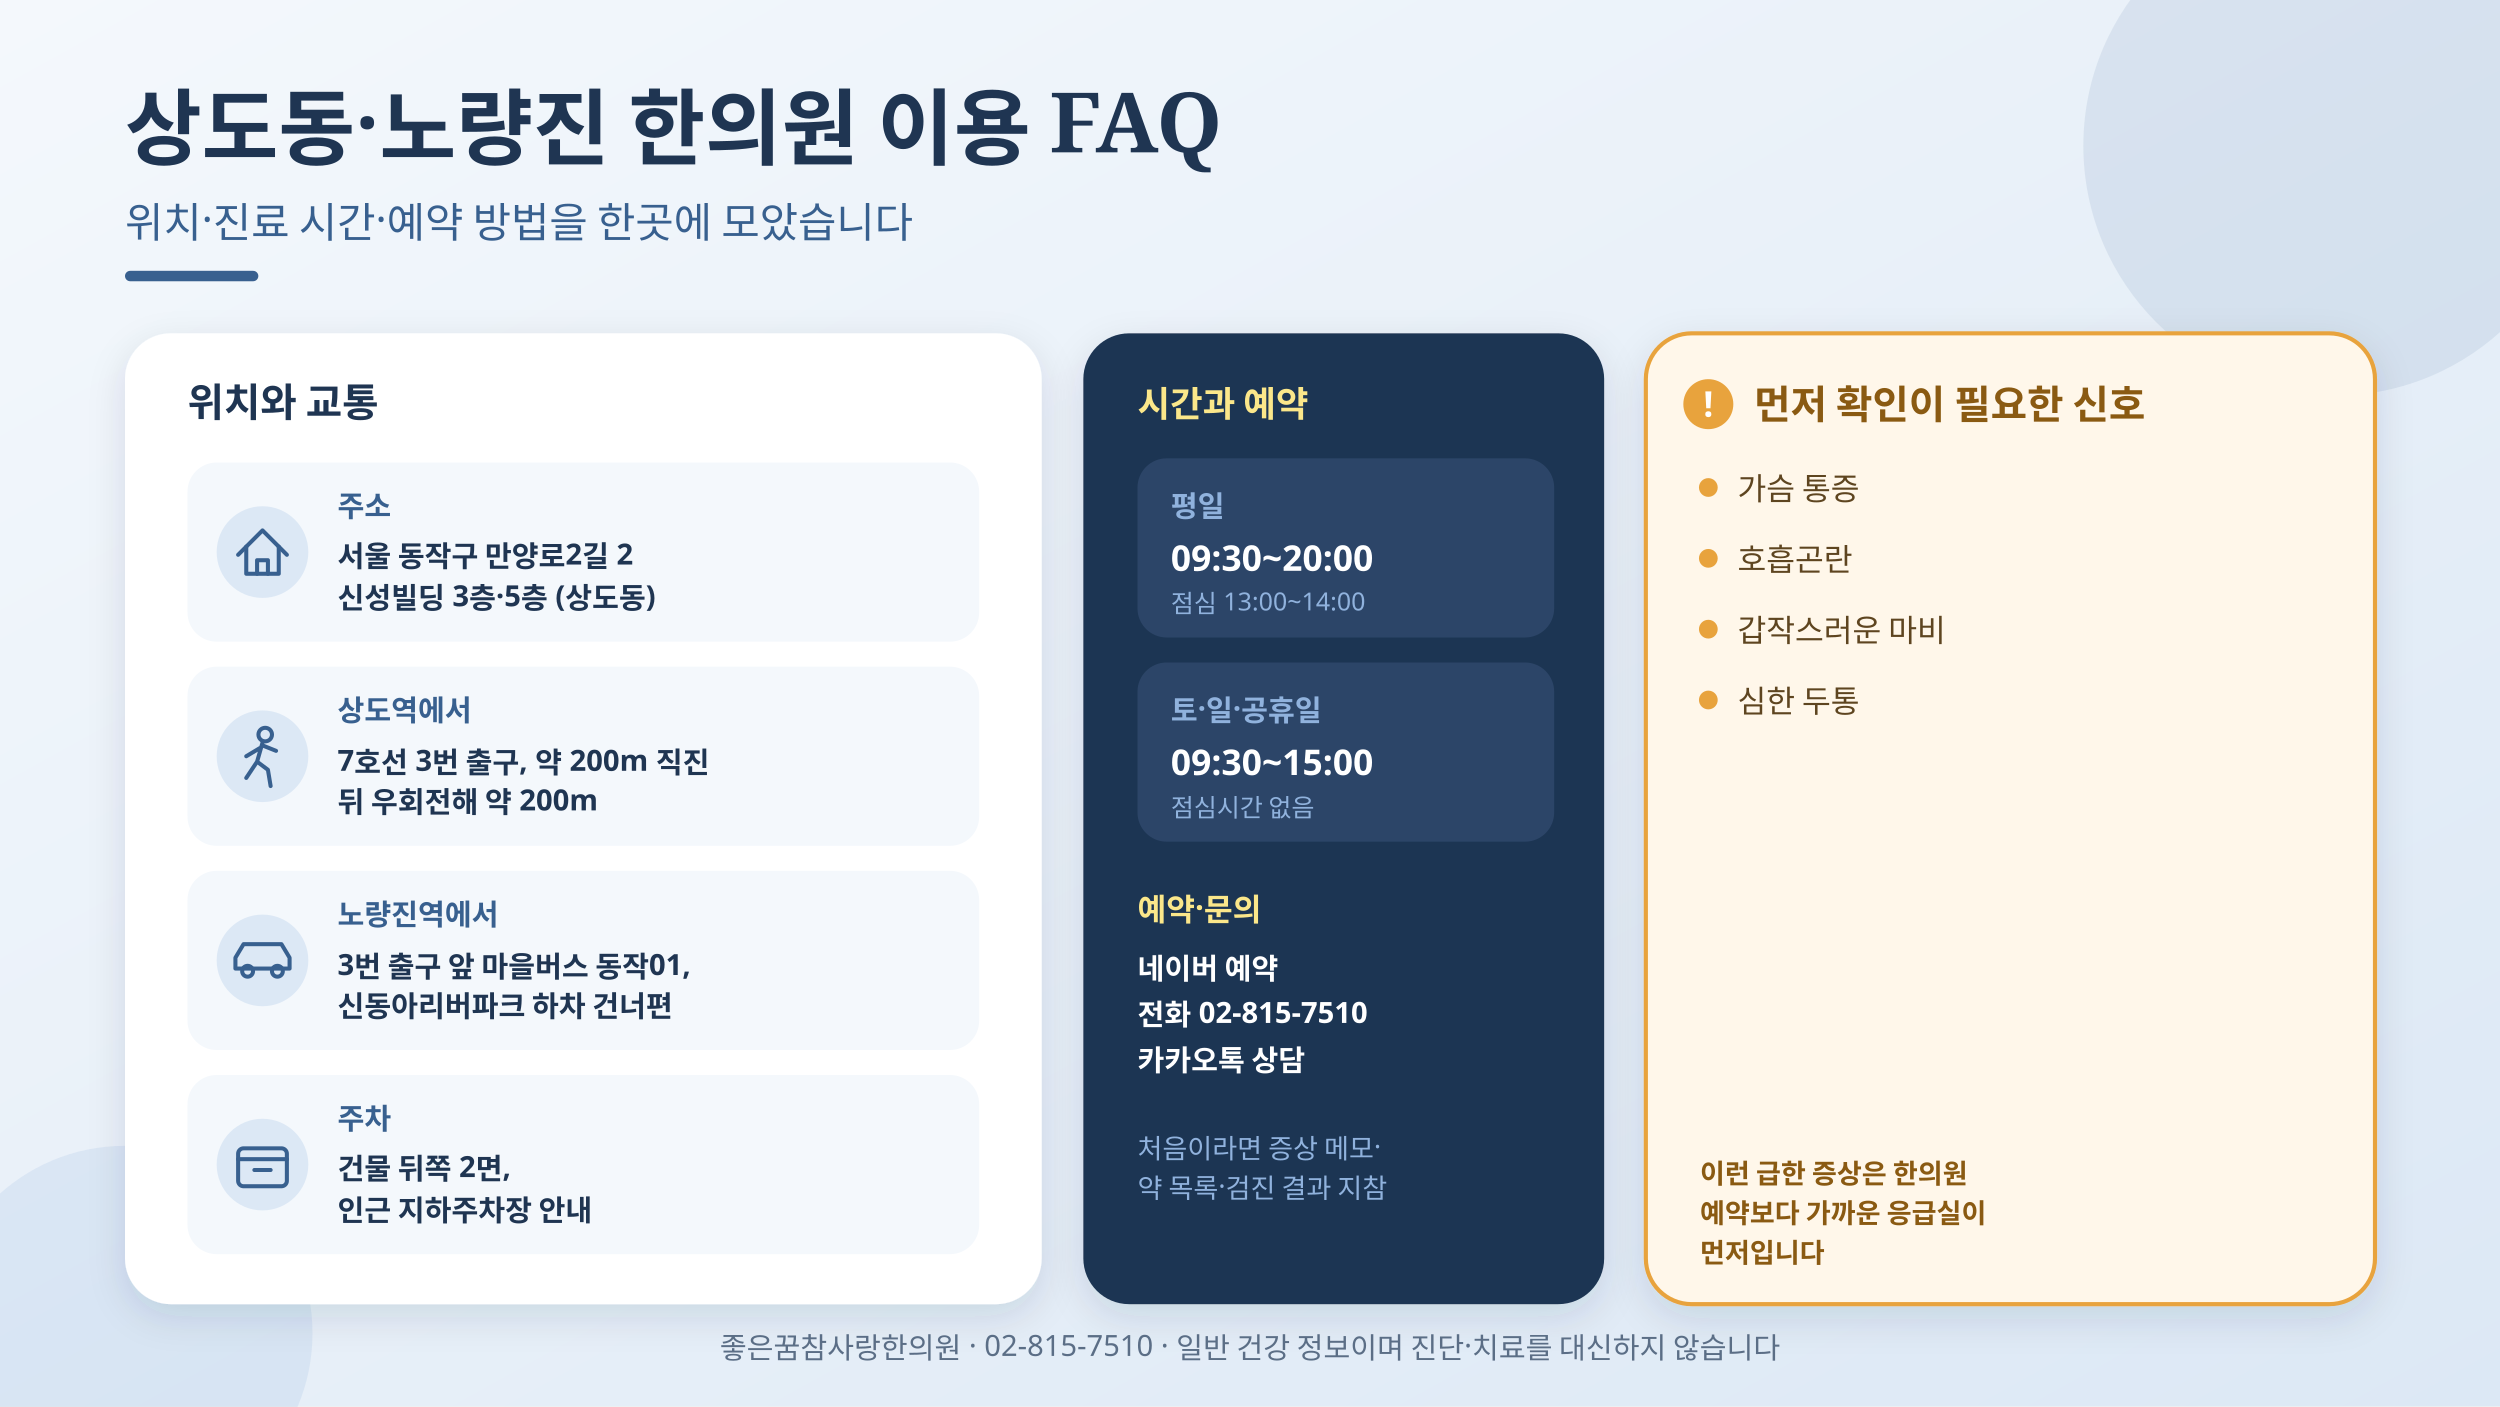
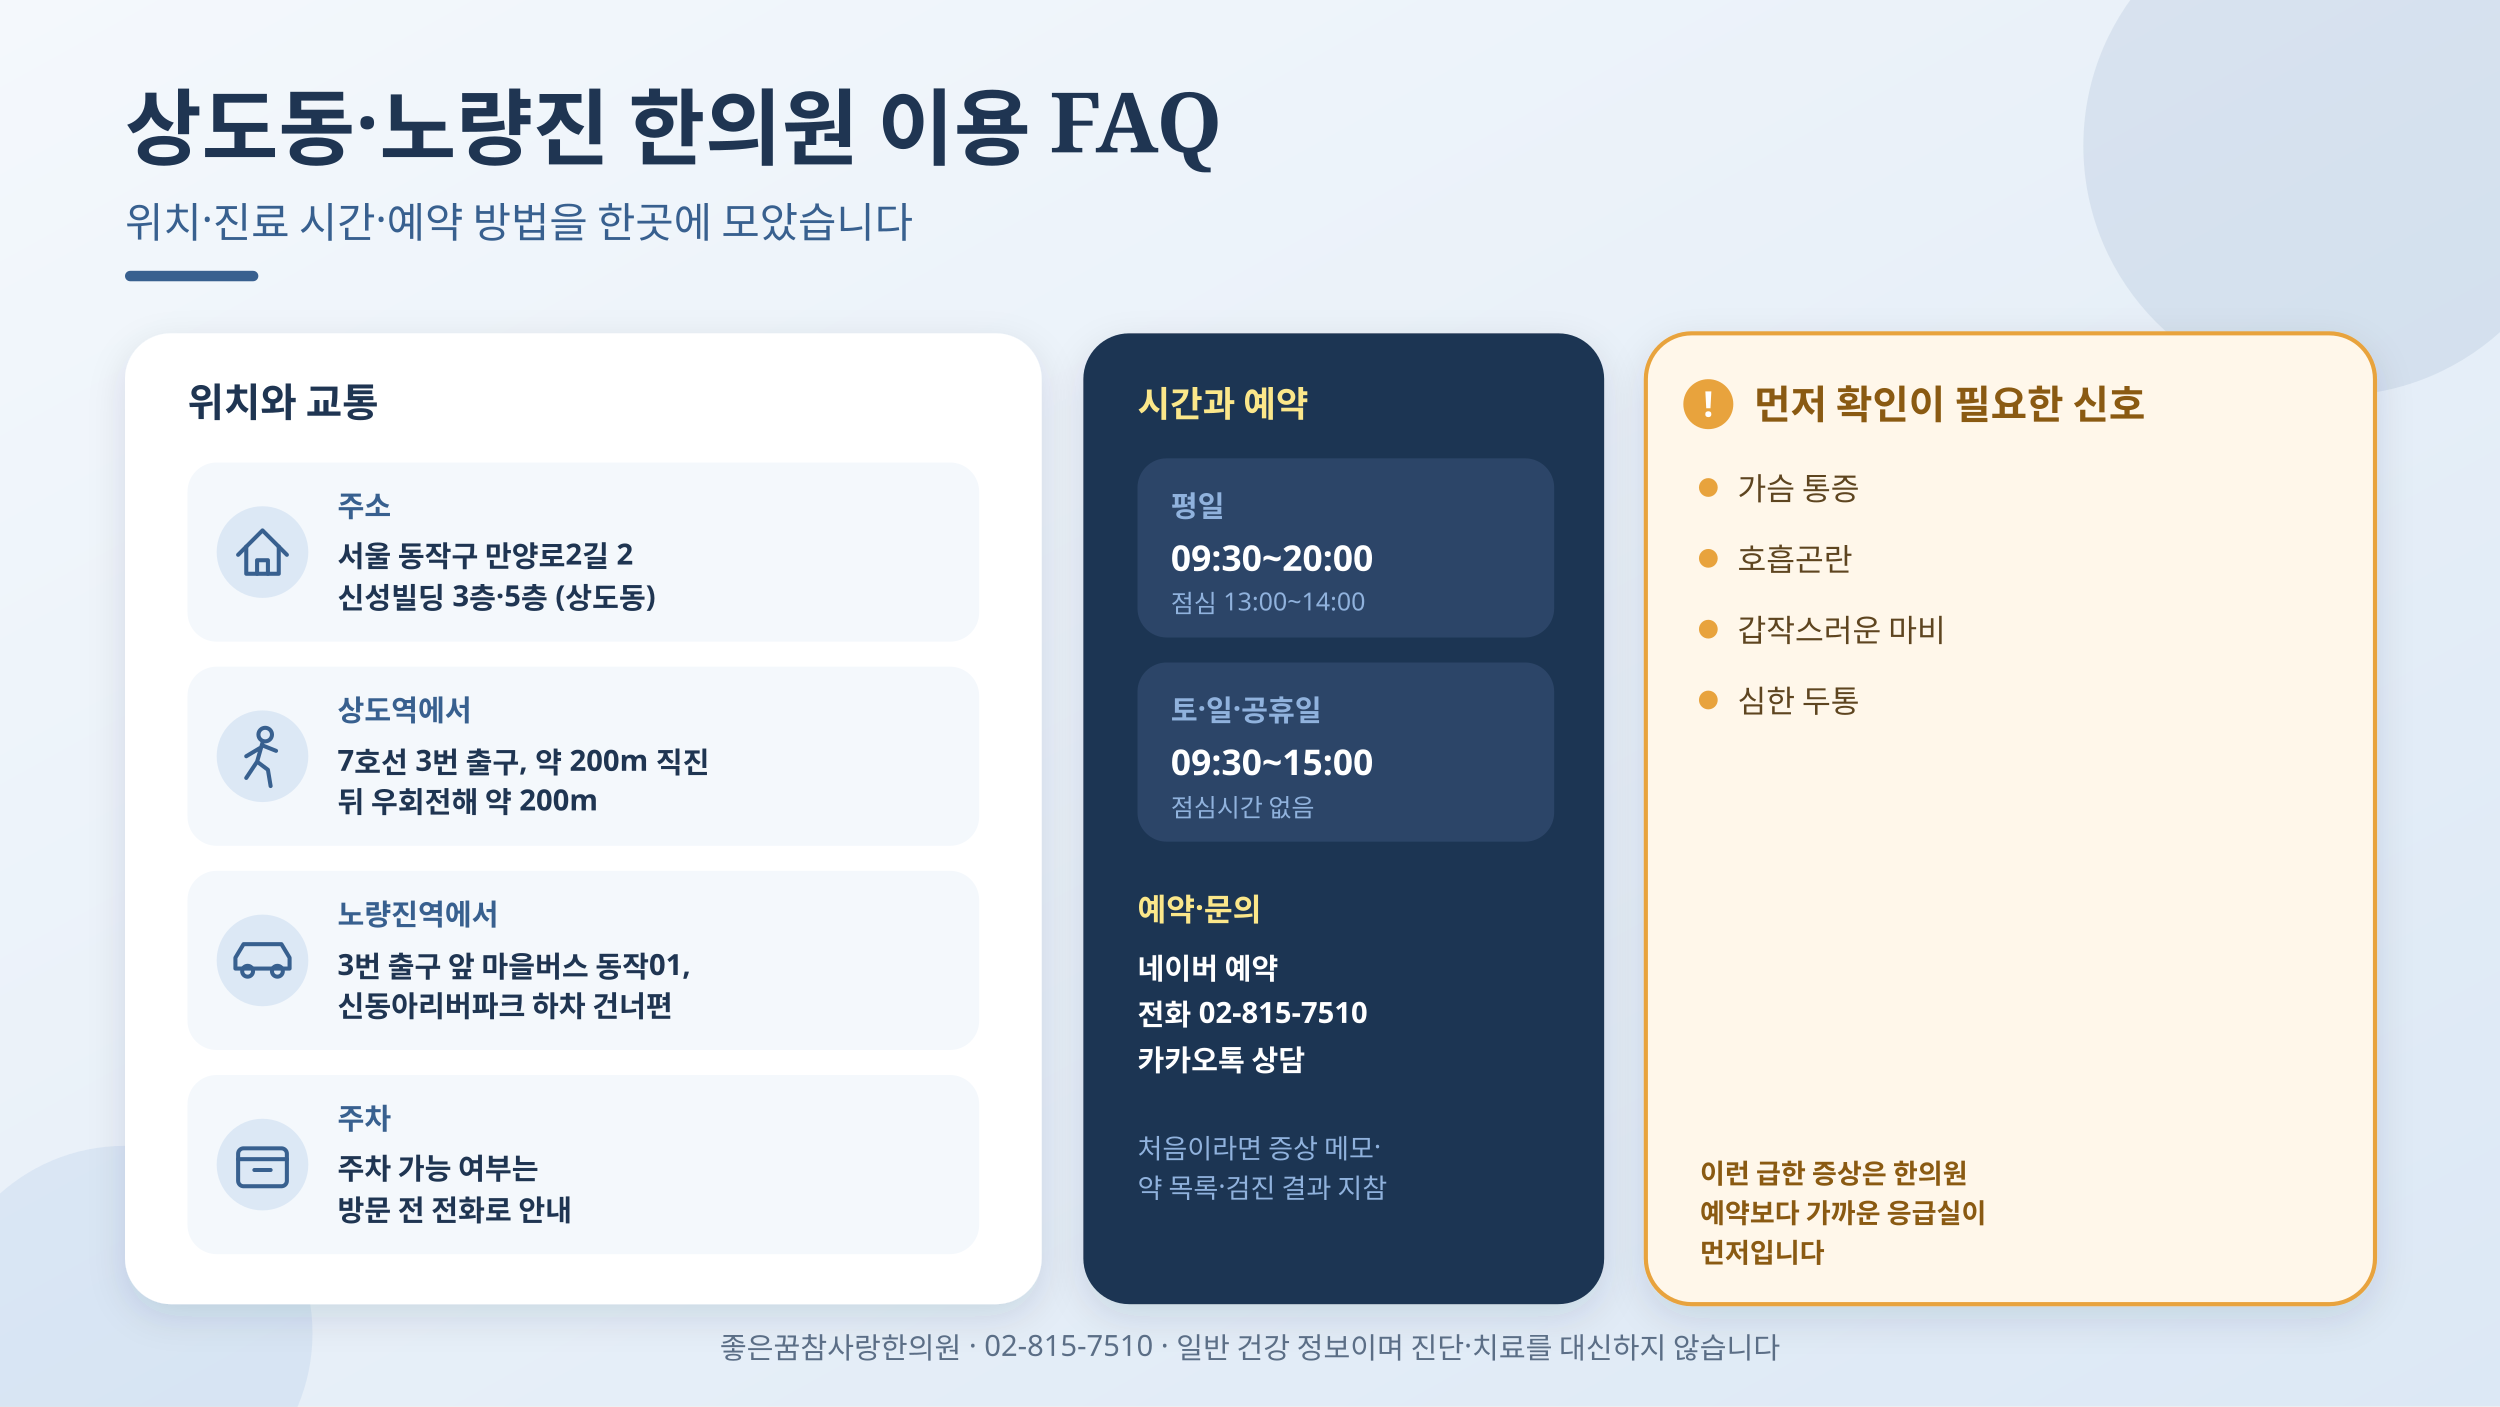
<svg xmlns="http://www.w3.org/2000/svg" viewBox="0 0 1200 675" width="1200" height="675">
  <defs>
    <linearGradient id="bg" x1="0" y1="0" x2="1" y2="1">
      <stop offset="0" stop-color="#F4F8FC" />
      <stop offset="1" stop-color="#DCE8F5" />
    </linearGradient>
    <filter id="sh" x="-10%" y="-10%" width="120%" height="130%">
      <feDropShadow dx="0" dy="6" stdDeviation="9" flood-color="#1F3552" flood-opacity="0.12" />
    </filter>
  </defs>
  <rect width="1200" height="675" fill="url(#bg)" />
  <circle cx="1120" cy="70" r="120" fill="#38608F" opacity="0.10" />
  <circle cx="60" cy="640" r="90" fill="#90B2DD" opacity="0.18" />
  <text x="60" y="76" font-family="'Nanum Myeongjo','Noto Serif KR','Malgun Gothic',serif" font-size="40" font-weight="800" fill="#1F3552" text-anchor="start">
    <tspan x="60" dy="0">상도동·노량진 한의원 이용 FAQ</tspan>
  </text>
  <text x="60" y="114" font-family="'Noto Sans KR','Malgun Gothic','Apple SD Gothic Neo',sans-serif" font-size="20" font-weight="400" fill="#38608F" text-anchor="start">
    <tspan x="60" dy="0">위치·진료 시간·예약 방법을 한곳에 모았습니다</tspan>
  </text>
  <rect x="60" y="130" width="64" height="5" rx="2.5" fill="#38608F" />
  <rect x="60" y="160" width="440" height="466" rx="22" fill="#FFFFFF" filter="url(#sh)" />
  <text x="90" y="200" font-family="'Noto Sans KR','Malgun Gothic','Apple SD Gothic Neo',sans-serif" font-size="19" font-weight="800" fill="#1F3552" text-anchor="start">
    <tspan x="90" dy="0">위치와 교통</tspan>
  </text>
  <rect x="90" y="222" width="380" height="86" rx="14" fill="#F4F8FC" />
  <circle cx="126" cy="265" r="22" fill="#DCE8F5" />
  <g transform="translate(126 265) scale(0.65)" fill="none" stroke="#38608F" stroke-width="3" stroke-linecap="round" stroke-linejoin="round">
    <path d="M-18 2 L0 -16 L18 2" />
    <path d="M-12 -4 v20 h24 v-20" />
    <path d="M-4 16 v-10 h8 v10" />
  </g>
  <text x="162" y="248" font-family="'Noto Sans KR','Malgun Gothic','Apple SD Gothic Neo',sans-serif" font-size="14" font-weight="800" fill="#38608F" text-anchor="start">
    <tspan x="162" dy="0">주소</tspan>
  </text>
  <text x="162" y="272" font-family="'Noto Sans KR','Malgun Gothic','Apple SD Gothic Neo',sans-serif" font-size="14" font-weight="600" fill="#1F3552" text-anchor="start">
    <tspan x="162" dy="0">서울 동작구 만양로2길 2</tspan>
    <tspan x="162" dy="20">신성빌딩 3층·5층 (상도동)</tspan>
  </text>
  <rect x="90" y="320" width="380" height="86" rx="14" fill="#F4F8FC" />
  <circle cx="126" cy="363" r="22" fill="#DCE8F5" />
  <g transform="translate(126 363) scale(0.65)" fill="none" stroke="#38608F" stroke-width="3" stroke-linecap="round" stroke-linejoin="round">
    <circle cx="2" cy="-16" r="5" />
    <path d="M0 -10 l-4 14 l-8 12 M-4 4 l8 6 l2 12 M-2 -6 l-10 6 M0 -8 l10 4" />
  </g>
  <text x="162" y="346" font-family="'Noto Sans KR','Malgun Gothic','Apple SD Gothic Neo',sans-serif" font-size="14" font-weight="800" fill="#38608F" text-anchor="start">
    <tspan x="162" dy="0">상도역에서</tspan>
  </text>
  <text x="162" y="370" font-family="'Noto Sans KR','Malgun Gothic','Apple SD Gothic Neo',sans-serif" font-size="14" font-weight="600" fill="#1F3552" text-anchor="start">
    <tspan x="162" dy="0">7호선 3번 출구, 약 200m 직진</tspan>
    <tspan x="162" dy="20">뒤 우회전해 약 200m</tspan>
  </text>
  <rect x="90" y="418" width="380" height="86" rx="14" fill="#F4F8FC" />
  <circle cx="126" cy="461" r="22" fill="#DCE8F5" />
  <g transform="translate(126 461) scale(0.65)" fill="none" stroke="#38608F" stroke-width="3" stroke-linecap="round" stroke-linejoin="round">
    <path d="M-20 6 v-8 l6 -10 h28 l6 10 v8 z" />
    <circle cx="-11" cy="8" r="4" />
    <circle cx="11" cy="8" r="4" />
  </g>
  <text x="162" y="444" font-family="'Noto Sans KR','Malgun Gothic','Apple SD Gothic Neo',sans-serif" font-size="14" font-weight="800" fill="#38608F" text-anchor="start">
    <tspan x="162" dy="0">노량진역에서</tspan>
  </text>
  <text x="162" y="468" font-family="'Noto Sans KR','Malgun Gothic','Apple SD Gothic Neo',sans-serif" font-size="14" font-weight="600" fill="#1F3552" text-anchor="start">
    <tspan x="162" dy="0">3번 출구 앞 마을버스 동작01,</tspan>
    <tspan x="162" dy="20">신동아리버파크 하차 건너편</tspan>
  </text>
  <rect x="90" y="516" width="380" height="86" rx="14" fill="#F4F8FC" />
  <circle cx="126" cy="559" r="22" fill="#DCE8F5" />
  <g transform="translate(126 559) scale(0.65)" fill="none" stroke="#38608F" stroke-width="3" stroke-linecap="round" stroke-linejoin="round">
    <rect x="-18" y="-12" width="36" height="28" rx="4" />
    <path d="M-18 -4 h36 M-6 4 h12" />
  </g>
  <text x="162" y="542" font-family="'Noto Sans KR','Malgun Gothic','Apple SD Gothic Neo',sans-serif" font-size="14" font-weight="800" fill="#38608F" text-anchor="start">
    <tspan x="162" dy="0">주차</tspan>
  </text>
  <text x="162" y="566" font-family="'Noto Sans KR','Malgun Gothic','Apple SD Gothic Neo',sans-serif" font-size="14" font-weight="600" fill="#1F3552" text-anchor="start">
-     <tspan x="162" dy="0">건물 뒤쪽 2면,</tspan>
-     <tspan x="162" dy="20">인근 지하주차장 안내</tspan>
+     <tspan x="162" dy="0">주차 가능 여부는</tspan>
+     <tspan x="162" dy="20">방문 전 전화로 안내</tspan>
  </text>
  <rect x="520" y="160" width="250" height="466" rx="22" fill="#1F3552" filter="url(#sh)" />
  <text x="546" y="200" font-family="'Noto Sans KR','Malgun Gothic','Apple SD Gothic Neo',sans-serif" font-size="17" font-weight="800" fill="#FBE78A" text-anchor="start">
    <tspan x="546" dy="0">시간과 예약</tspan>
  </text>
  <rect x="546" y="220" width="200" height="86" rx="14" fill="#2C4568" />
  <text x="562" y="248" font-family="'Noto Sans KR','Malgun Gothic','Apple SD Gothic Neo',sans-serif" font-size="14" font-weight="700" fill="#90B2DD" text-anchor="start">
    <tspan x="562" dy="0">평일</tspan>
  </text>
  <text x="562" y="274" font-family="'Noto Sans KR','Malgun Gothic','Apple SD Gothic Neo',sans-serif" font-size="17" font-weight="800" fill="#FFFFFF" text-anchor="start">
    <tspan x="562" dy="0">09:30~20:00</tspan>
  </text>
  <text x="562" y="294" font-family="'Noto Sans KR','Malgun Gothic','Apple SD Gothic Neo',sans-serif" font-size="12" font-weight="500" fill="#90B2DD" text-anchor="start">
    <tspan x="562" dy="0">점심 13:00~14:00</tspan>
  </text>
  <rect x="546" y="318" width="200" height="86" rx="14" fill="#2C4568" />
  <text x="562" y="346" font-family="'Noto Sans KR','Malgun Gothic','Apple SD Gothic Neo',sans-serif" font-size="14" font-weight="700" fill="#90B2DD" text-anchor="start">
    <tspan x="562" dy="0">토·일·공휴일</tspan>
  </text>
  <text x="562" y="372" font-family="'Noto Sans KR','Malgun Gothic','Apple SD Gothic Neo',sans-serif" font-size="17" font-weight="800" fill="#FFFFFF" text-anchor="start">
    <tspan x="562" dy="0">09:30~15:00</tspan>
  </text>
  <text x="562" y="392" font-family="'Noto Sans KR','Malgun Gothic','Apple SD Gothic Neo',sans-serif" font-size="12" font-weight="500" fill="#90B2DD" text-anchor="start">
    <tspan x="562" dy="0">점심시간 없음</tspan>
  </text>
  <text x="546" y="442" font-family="'Noto Sans KR','Malgun Gothic','Apple SD Gothic Neo',sans-serif" font-size="15" font-weight="800" fill="#FBE78A" text-anchor="start">
    <tspan x="546" dy="0">예약·문의</tspan>
  </text>
  <text x="546" y="470" font-family="'Noto Sans KR','Malgun Gothic','Apple SD Gothic Neo',sans-serif" font-size="14" font-weight="600" fill="#FFFFFF" text-anchor="start">
    <tspan x="546" dy="0">네이버 예약</tspan>
    <tspan x="546" dy="22">전화 02-815-7510</tspan>
    <tspan x="546" dy="22">카카오톡 상담</tspan>
  </text>
  <text x="546" y="556" font-family="'Noto Sans KR','Malgun Gothic','Apple SD Gothic Neo',sans-serif" font-size="13" font-weight="500" fill="#90B2DD" text-anchor="start">
    <tspan x="546" dy="0">처음이라면 증상 메모·</tspan>
    <tspan x="546" dy="19">약 목록·검진 결과 지참</tspan>
  </text>
  <rect x="790" y="160" width="350" height="466" rx="22" fill="#FFF7EA" stroke="#E8A33D" stroke-width="2" filter="url(#sh)" />
  <circle cx="820" cy="194" r="12" fill="#E8A33D" />
  <text x="820" y="200" font-family="'Noto Sans KR','Malgun Gothic','Apple SD Gothic Neo',sans-serif" font-size="17" font-weight="800" fill="#FFFFFF" text-anchor="middle">
    <tspan x="820" dy="0">!</tspan>
  </text>
  <text x="842" y="201" font-family="'Noto Sans KR','Malgun Gothic','Apple SD Gothic Neo',sans-serif" font-size="19" font-weight="800" fill="#8A5A12" text-anchor="start">
    <tspan x="842" dy="0">먼저 확인이 필요한 신호</tspan>
  </text>
  <circle cx="820" cy="234" r="4.5" fill="#E8A33D" />
  <text x="834" y="240" font-family="'Noto Sans KR','Malgun Gothic','Apple SD Gothic Neo',sans-serif" font-size="15" font-weight="500" fill="#5E4520" text-anchor="start">
    <tspan x="834" dy="0">가슴 통증</tspan>
  </text>
  <circle cx="820" cy="268" r="4.5" fill="#E8A33D" />
  <text x="834" y="274" font-family="'Noto Sans KR','Malgun Gothic','Apple SD Gothic Neo',sans-serif" font-size="15" font-weight="500" fill="#5E4520" text-anchor="start">
    <tspan x="834" dy="0">호흡곤란</tspan>
  </text>
  <circle cx="820" cy="302" r="4.5" fill="#E8A33D" />
  <text x="834" y="308" font-family="'Noto Sans KR','Malgun Gothic','Apple SD Gothic Neo',sans-serif" font-size="15" font-weight="500" fill="#5E4520" text-anchor="start">
    <tspan x="834" dy="0">갑작스러운 마비</tspan>
  </text>
  <circle cx="820" cy="336" r="4.5" fill="#E8A33D" />
  <text x="834" y="342" font-family="'Noto Sans KR','Malgun Gothic','Apple SD Gothic Neo',sans-serif" font-size="15" font-weight="500" fill="#5E4520" text-anchor="start">
    <tspan x="834" dy="0">심한 두통</tspan>
  </text>
  <text x="816" y="568" font-family="'Noto Sans KR','Malgun Gothic','Apple SD Gothic Neo',sans-serif" font-size="13" font-weight="700" fill="#8A5A12" text-anchor="start">
    <tspan x="816" dy="0">이런 급한 증상은 한의원</tspan>
    <tspan x="816" dy="19">예약보다 가까운 응급실이</tspan>
    <tspan x="816" dy="19">먼저입니다</tspan>
  </text>
  <text x="600" y="652" font-family="'Noto Sans KR','Malgun Gothic','Apple SD Gothic Neo',sans-serif" font-size="14" font-weight="400" fill="#5B6E86" text-anchor="middle">
    <tspan x="600" dy="0">좋은꿈참사랑한의원 · 02-815-7510 · 일반 건강 정보이며 진단·치료를 대신하지 않습니다</tspan>
  </text>
</svg>
